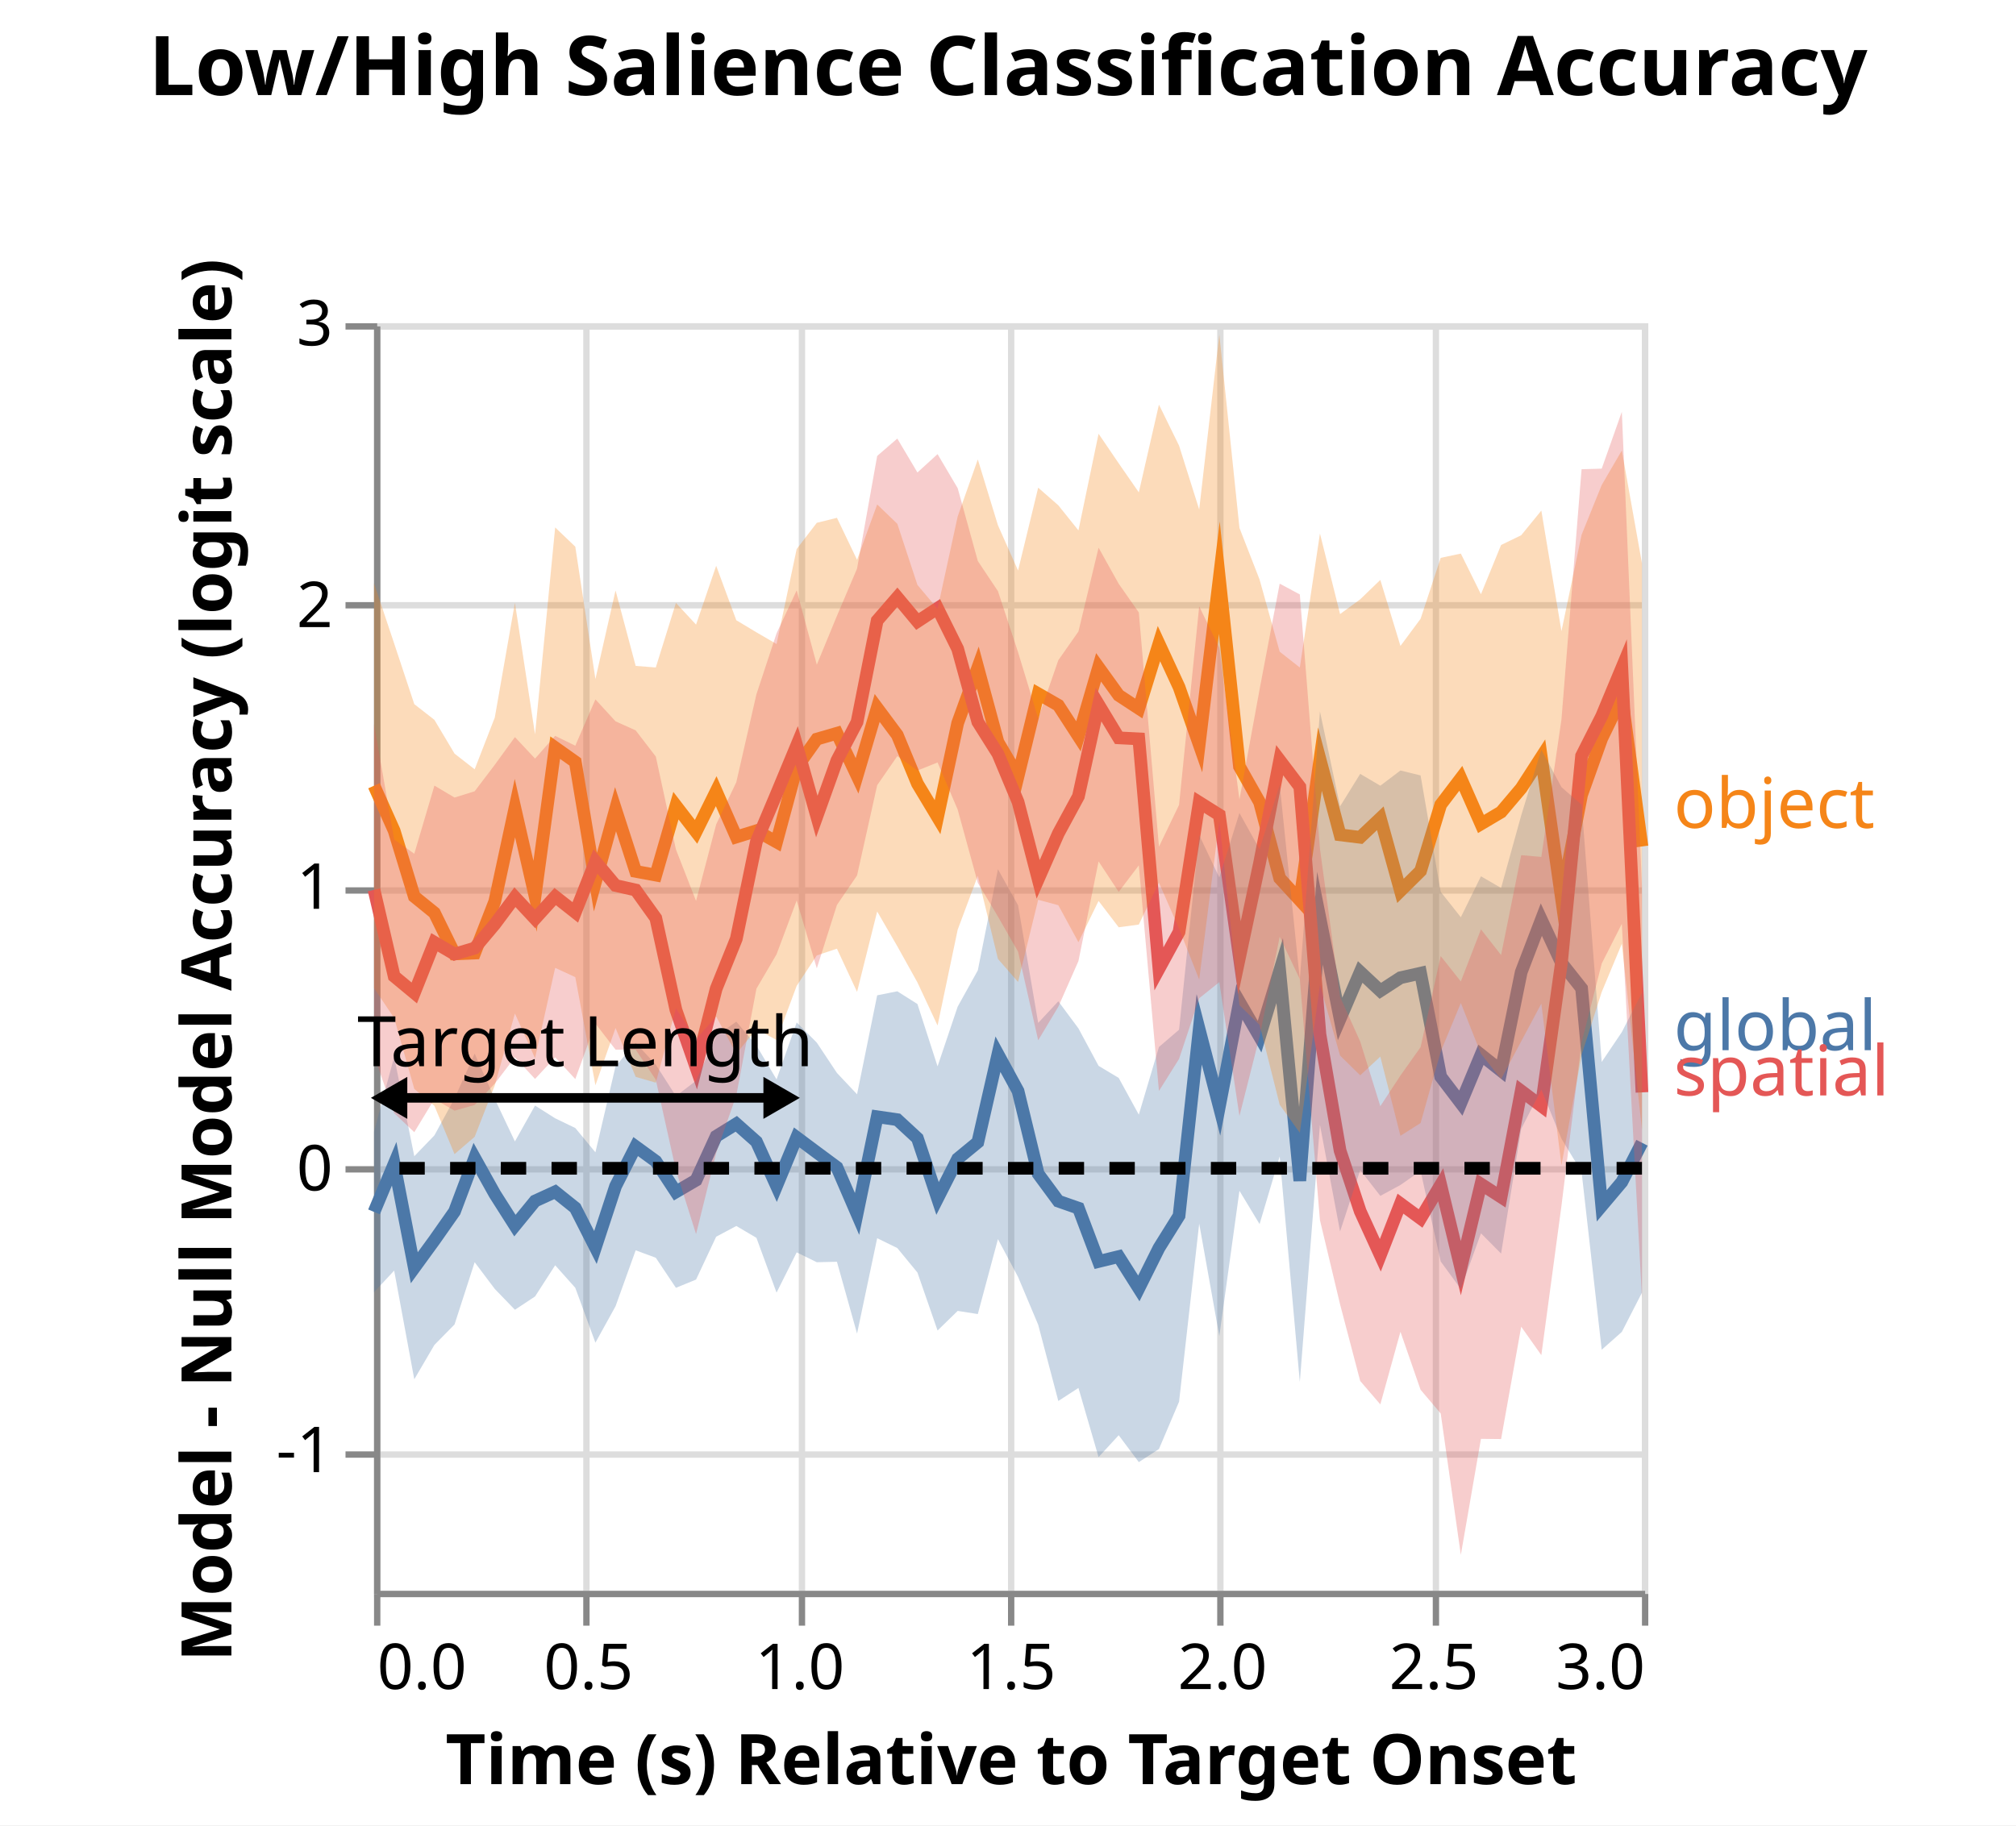
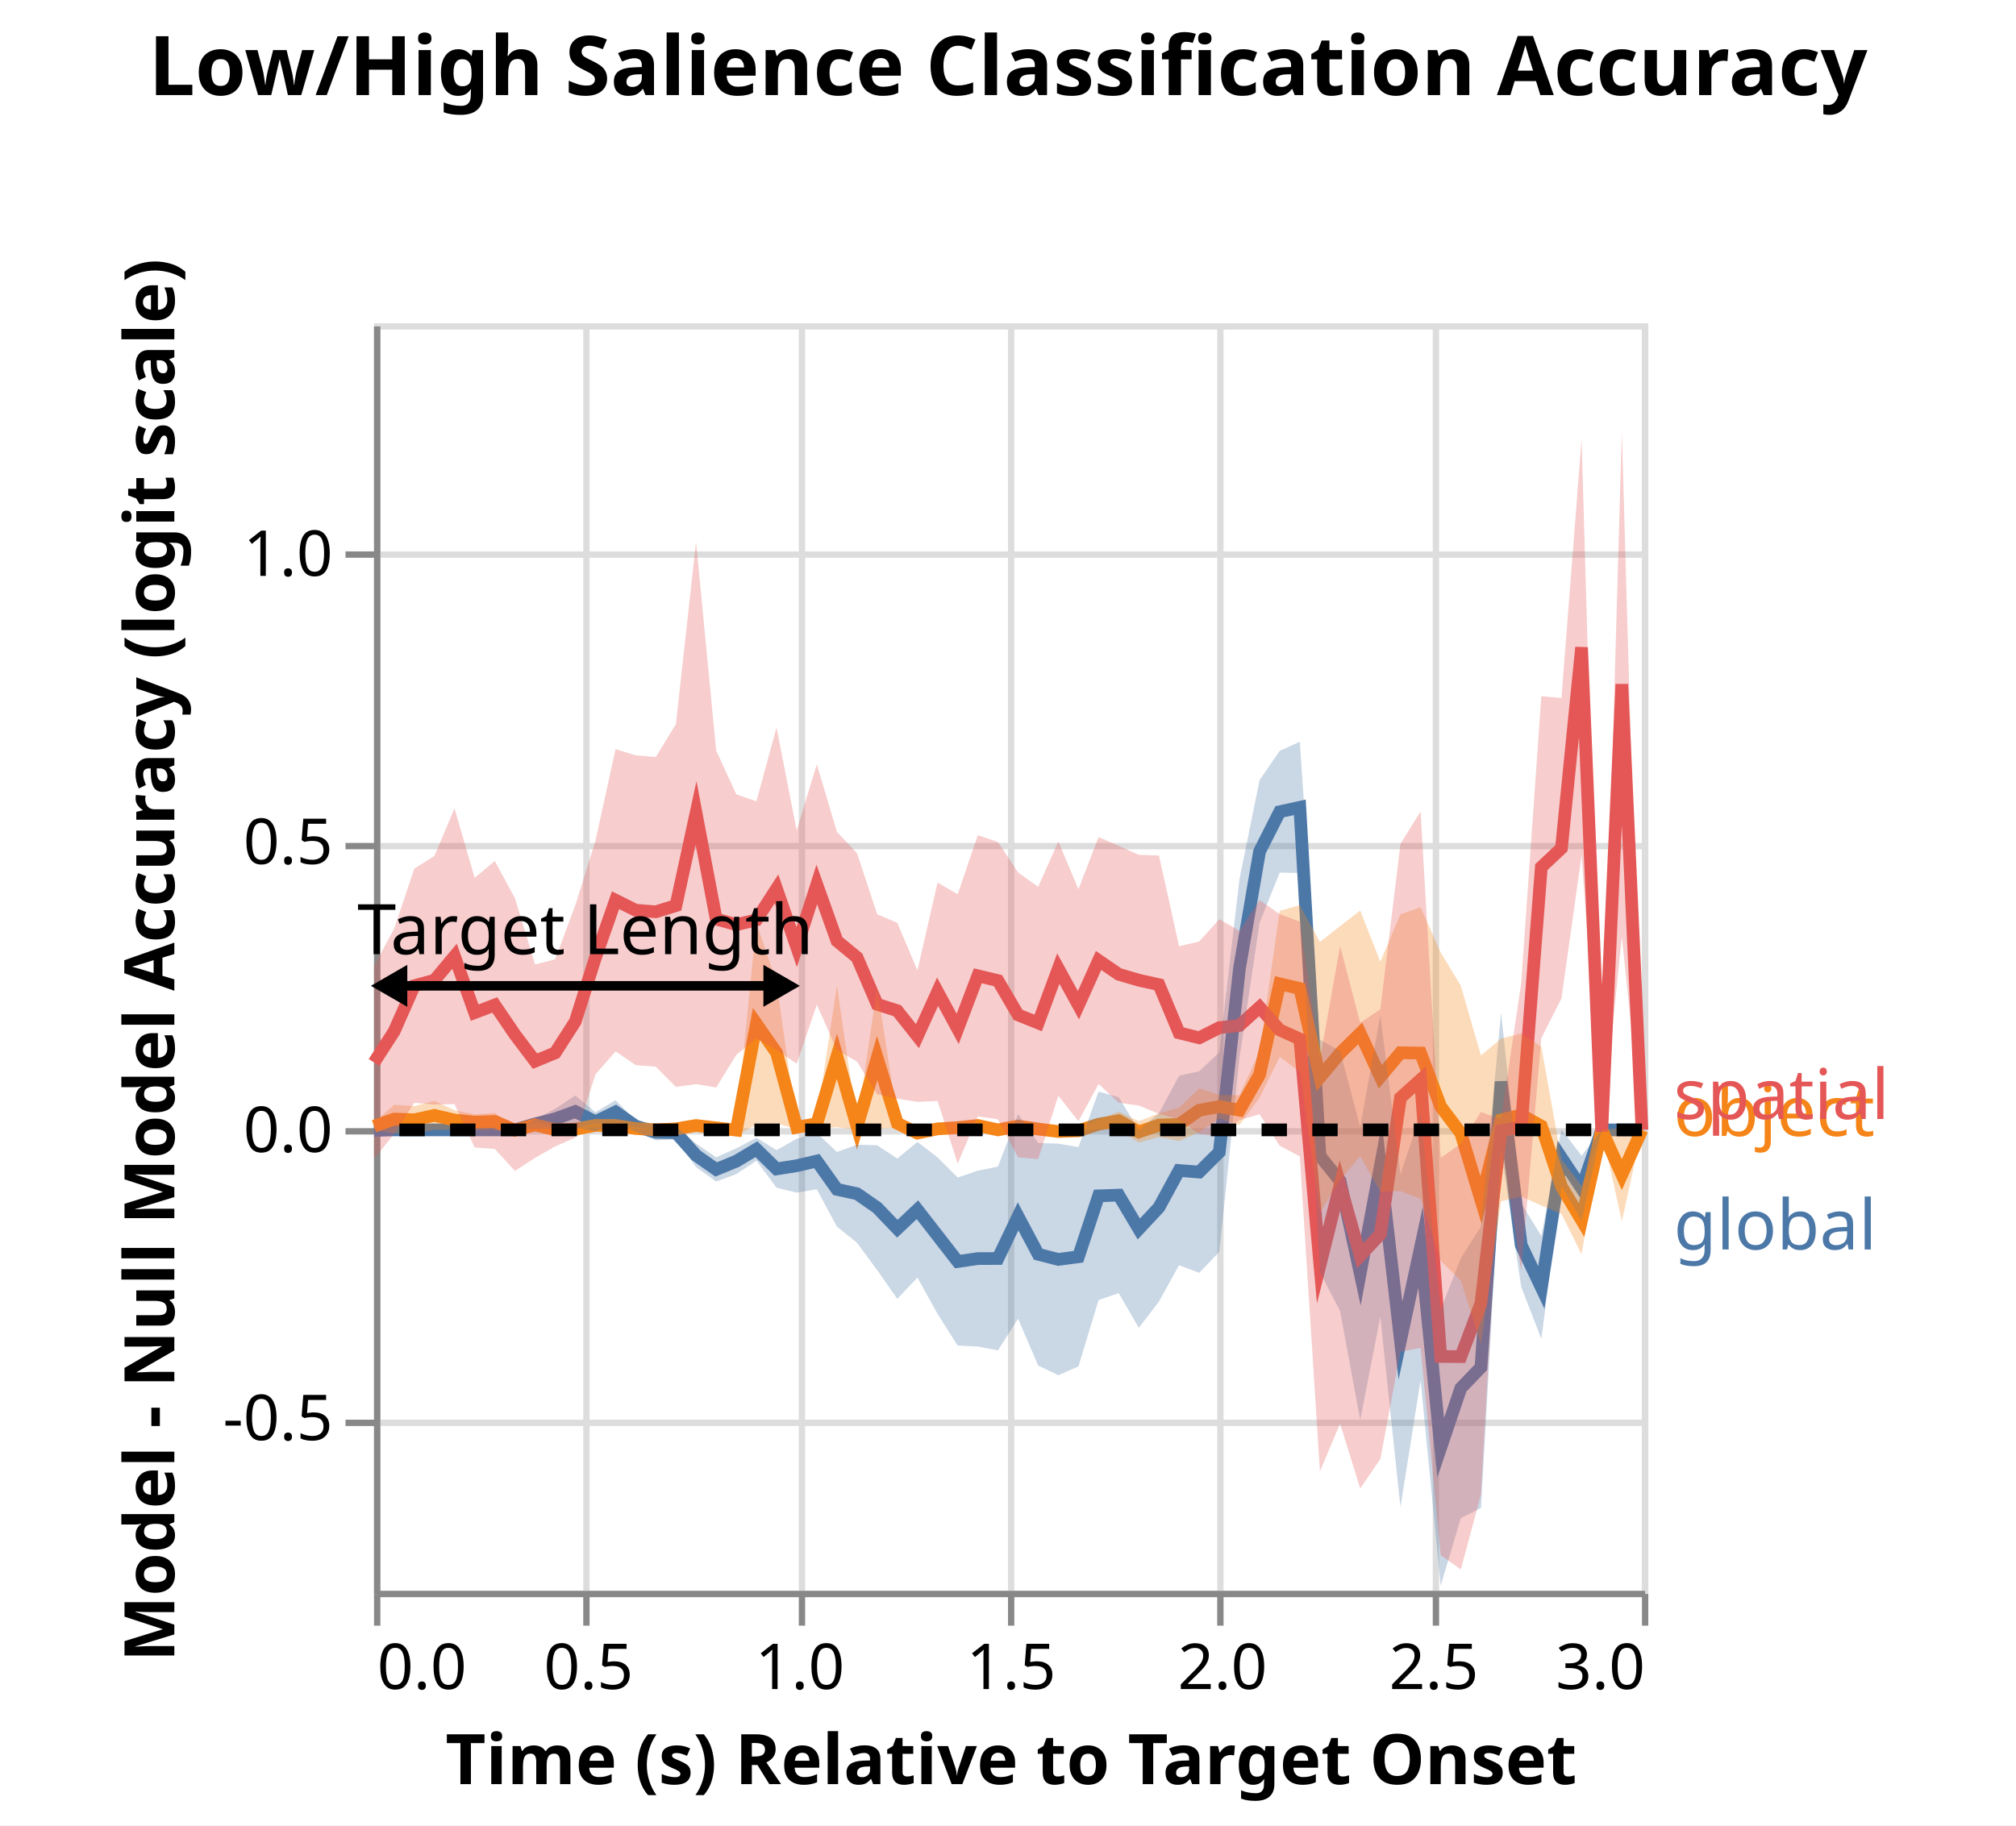
<svg xmlns="http://www.w3.org/2000/svg" class="marks" width="318" height="288" viewBox="0 0 318 288" version="1.1">
  <rect width="318" height="288" fill="white" />
  <g fill="none" stroke-miterlimit="10" transform="translate(59,51)">
    <g class="mark-group role-frame root" role="graphics-object" aria-roledescription="group mark container">
      <g transform="translate(0,0)">
        <path class="background" aria-hidden="true" d="M0.5,0.5h200v200h-200Z" stroke="#ddd" />
        <g>
          <g class="mark-group role-axis" aria-hidden="true">
            <g transform="translate(0.5,200.5)">
              <path class="background" aria-hidden="true" d="M0,0h0v0h0Z" pointer-events="none" />
              <g>
                <g class="mark-rule role-axis-grid" pointer-events="none">
                  <line transform="translate(0,-200)" x2="0" y2="200" stroke="#ddd" stroke-width="1" opacity="1" />
                  <line transform="translate(33,-200)" x2="0" y2="200" stroke="#ddd" stroke-width="1" opacity="1" />
                  <line transform="translate(67,-200)" x2="0" y2="200" stroke="#ddd" stroke-width="1" opacity="1" />
                  <line transform="translate(100,-200)" x2="0" y2="200" stroke="#ddd" stroke-width="1" opacity="1" />
                  <line transform="translate(133,-200)" x2="0" y2="200" stroke="#ddd" stroke-width="1" opacity="1" />
                  <line transform="translate(167,-200)" x2="0" y2="200" stroke="#ddd" stroke-width="1" opacity="1" />
                  <line transform="translate(200,-200)" x2="0" y2="200" stroke="#ddd" stroke-width="1" opacity="1" />
                </g>
              </g>
              <path class="foreground" aria-hidden="true" d="" pointer-events="none" display="none" />
            </g>
          </g>
          <g class="mark-group role-axis" aria-hidden="true">
            <g transform="translate(0.5,0.5)">
              <path class="background" aria-hidden="true" d="M0,0h0v0h0Z" pointer-events="none" />
              <g>
                <g class="mark-rule role-axis-grid" pointer-events="none">
-                   <line transform="translate(0,178)" x2="200" y2="0" stroke="#ddd" stroke-width="1" opacity="1" />
-                   <line transform="translate(0,133)" x2="200" y2="0" stroke="#ddd" stroke-width="1" opacity="1" />
-                   <line transform="translate(0,89)" x2="200" y2="0" stroke="#ddd" stroke-width="1" opacity="1" />
-                   <line transform="translate(0,44)" x2="200" y2="0" stroke="#ddd" stroke-width="1" opacity="1" />
-                   <line transform="translate(0,0)" x2="200" y2="0" stroke="#ddd" stroke-width="1" opacity="1" />
+                   <line transform="translate(0,173)" x2="200" y2="0" stroke="#ddd" stroke-width="1" opacity="1" />
+                   <line transform="translate(0,127)" x2="200" y2="0" stroke="#ddd" stroke-width="1" opacity="1" />
+                   <line transform="translate(0,82)" x2="200" y2="0" stroke="#ddd" stroke-width="1" opacity="1" />
+                   <line transform="translate(0,36)" x2="200" y2="0" stroke="#ddd" stroke-width="1" opacity="1" />
                </g>
              </g>
              <path class="foreground" aria-hidden="true" d="" pointer-events="none" display="none" />
            </g>
          </g>
          <g class="mark-group role-axis" role="graphics-symbol" aria-roledescription="axis" aria-label="X-axis titled 'Time (s) Relative to Target Onset' for a linear scale with values from 0.0 to 3.0">
            <g transform="translate(0.5,200.5)">
              <path class="background" aria-hidden="true" d="M0,0h0v0h0Z" pointer-events="none" />
              <g>
                <g class="mark-rule role-axis-tick" pointer-events="none">
                  <line transform="translate(0,0)" x2="0" y2="5" stroke="#888" stroke-width="1" opacity="1" />
                  <line transform="translate(33,0)" x2="0" y2="5" stroke="#888" stroke-width="1" opacity="1" />
                  <line transform="translate(67,0)" x2="0" y2="5" stroke="#888" stroke-width="1" opacity="1" />
                  <line transform="translate(100,0)" x2="0" y2="5" stroke="#888" stroke-width="1" opacity="1" />
                  <line transform="translate(133,0)" x2="0" y2="5" stroke="#888" stroke-width="1" opacity="1" />
                  <line transform="translate(167,0)" x2="0" y2="5" stroke="#888" stroke-width="1" opacity="1" />
                  <line transform="translate(200,0)" x2="0" y2="5" stroke="#888" stroke-width="1" opacity="1" />
                </g>
                <g class="mark-text role-axis-label" pointer-events="none">
                  <text text-anchor="start" transform="translate(0,15)" font-family="sans-serif" font-size="10px" fill="#000" opacity="1">0.0</text>
                  <text text-anchor="middle" transform="translate(33.33333,15)" font-family="sans-serif" font-size="10px" fill="#000" opacity="1">0.5</text>
                  <text text-anchor="middle" transform="translate(66.66667,15)" font-family="sans-serif" font-size="10px" fill="#000" opacity="1">1.0</text>
                  <text text-anchor="middle" transform="translate(100,15)" font-family="sans-serif" font-size="10px" fill="#000" opacity="1">1.5</text>
                  <text text-anchor="middle" transform="translate(133.3333,15)" font-family="sans-serif" font-size="10px" fill="#000" opacity="1">2.0</text>
                  <text text-anchor="middle" transform="translate(166.6667,15)" font-family="sans-serif" font-size="10px" fill="#000" opacity="1">2.5</text>
                  <text text-anchor="end" transform="translate(200,15)" font-family="sans-serif" font-size="10px" fill="#000" opacity="1">3.0</text>
                </g>
                <g class="mark-rule role-axis-domain" pointer-events="none">
                  <line transform="translate(0,0)" x2="200" y2="0" stroke="#888" stroke-width="1" opacity="1" />
                </g>
                <g class="mark-text role-axis-title" pointer-events="none">
                  <text text-anchor="middle" transform="translate(100,30)" font-family="sans-serif" font-size="11px" font-weight="bold" fill="#000" opacity="1">Time (s) Relative to Target Onset</text>
                </g>
              </g>
              <path class="foreground" aria-hidden="true" d="" pointer-events="none" display="none" />
            </g>
          </g>
-           <g class="mark-group role-axis" role="graphics-symbol" aria-roledescription="axis" aria-label="Y-axis titled 'Model - Null Model Accuracy (logit scale)' for a linear scale with values from -2 to 3">
+           <g class="mark-group role-axis" role="graphics-symbol" aria-roledescription="axis" aria-label="Y-axis titled 'Model - Null Model Accuracy (logit scale)' for a linear scale with values from -0.8 to 1.4">
            <g transform="translate(0.5,0.5)">
              <path class="background" aria-hidden="true" d="M0,0h0v0h0Z" pointer-events="none" />
              <g>
                <g class="mark-rule role-axis-tick" pointer-events="none">
-                   <line transform="translate(0,178)" x2="-5" y2="0" stroke="#888" stroke-width="1" opacity="1" />
-                   <line transform="translate(0,133)" x2="-5" y2="0" stroke="#888" stroke-width="1" opacity="1" />
-                   <line transform="translate(0,89)" x2="-5" y2="0" stroke="#888" stroke-width="1" opacity="1" />
-                   <line transform="translate(0,44)" x2="-5" y2="0" stroke="#888" stroke-width="1" opacity="1" />
-                   <line transform="translate(0,0)" x2="-5" y2="0" stroke="#888" stroke-width="1" opacity="1" />
+                   <line transform="translate(0,173)" x2="-5" y2="0" stroke="#888" stroke-width="1" opacity="1" />
+                   <line transform="translate(0,127)" x2="-5" y2="0" stroke="#888" stroke-width="1" opacity="1" />
+                   <line transform="translate(0,82)" x2="-5" y2="0" stroke="#888" stroke-width="1" opacity="1" />
+                   <line transform="translate(0,36)" x2="-5" y2="0" stroke="#888" stroke-width="1" opacity="1" />
                </g>
                <g class="mark-text role-axis-label" pointer-events="none">
-                   <text text-anchor="end" transform="translate(-7,180.7778)" font-family="sans-serif" font-size="10px" fill="#000" opacity="1">-1</text>
-                   <text text-anchor="end" transform="translate(-7,136.3333)" font-family="sans-serif" font-size="10px" fill="#000" opacity="1">0</text>
-                   <text text-anchor="end" transform="translate(-7,91.88889)" font-family="sans-serif" font-size="10px" fill="#000" opacity="1">1</text>
-                   <text text-anchor="end" transform="translate(-7,47.44444)" font-family="sans-serif" font-size="10px" fill="#000" opacity="1">2</text>
-                   <text text-anchor="end" transform="translate(-7,3)" font-family="sans-serif" font-size="10px" fill="#000" opacity="1">3</text>
+                   <text text-anchor="end" transform="translate(-7,175.7273)" font-family="sans-serif" font-size="10px" fill="#000" opacity="1">-0.5</text>
+                   <text text-anchor="end" transform="translate(-7,130.2727)" font-family="sans-serif" font-size="10px" fill="#000" opacity="1">0.0</text>
+                   <text text-anchor="end" transform="translate(-7,84.81818)" font-family="sans-serif" font-size="10px" fill="#000" opacity="1">0.5</text>
+                   <text text-anchor="end" transform="translate(-7,39.36364)" font-family="sans-serif" font-size="10px" fill="#000" opacity="1">1.0</text>
                </g>
                <g class="mark-rule role-axis-domain" pointer-events="none">
                  <line transform="translate(0,200)" x2="0" y2="-200" stroke="#888" stroke-width="1" opacity="1" />
                </g>
                <g class="mark-text role-axis-title" pointer-events="none">
-                   <text text-anchor="middle" transform="translate(-21,100) rotate(-90) translate(0,-2)" font-family="sans-serif" font-size="11px" font-weight="bold" fill="#000" opacity="1">Model - Null Model Accuracy (logit scale)</text>
+                   <text text-anchor="middle" transform="translate(-30,100) rotate(-90) translate(0,-2)" font-family="sans-serif" font-size="11px" font-weight="bold" fill="#000" opacity="1">Model - Null Model Accuracy (logit scale)</text>
                </g>
              </g>
              <path class="foreground" aria-hidden="true" d="" pointer-events="none" display="none" />
            </g>
          </g>
          <g class="mark-group role-scope layer_0_layer_0_pathgroup" role="graphics-object" aria-roledescription="group mark container">
            <g transform="translate(0,0)">
              <path class="background" aria-hidden="true" d="M0,0h200v200h-200Z" />
              <g>
                <g class="mark-line role-mark layer_0_layer_0_marks" role="graphics-object" aria-roledescription="line mark container">
-                   <path aria-label="condition: global; Time (s) Relative to Target Onset: 0; Model - Null Model Accuracy (logit scale): -0.154862916733" role="graphics-symbol" aria-roledescription="line mark" d="M0,140.216L3.175,132.619L6.349,149.028L9.524,144.67L12.698,140.147L15.873,131.694L19.048,137.386L22.222,142.377L25.397,138.497L28.571,137.041L31.746,139.585L34.921,145.831L38.095,136.17L41.27,129.907L44.444,132.219L47.619,137.066L50.794,135.209L53.968,128.284L57.143,126.316L60.317,129.132L63.492,136.13L66.667,128.462L69.841,130.832L73.016,133.185L76.19,140.537L79.365,125.202L82.54,125.664L85.714,128.598L88.889,138.092L92.063,131.832L95.238,129.221L98.413,115.333L101.587,121.153L104.762,134.208L107.937,138.516L111.111,139.625L114.286,148.038L117.46,147.262L120.635,152.285L123.81,145.911L126.984,140.816L130.159,111.41L133.333,123.64L136.508,107.082L139.683,112.567L142.857,102.147L146.032,135.306L149.206,93.867L152.381,109.765L155.556,102.359L158.73,105.329L161.905,103.266L165.079,102.55L168.254,118.877L171.429,123.05L174.603,115.427L177.778,117.948L180.952,102.387L184.127,94.1L187.302,100.931L190.476,104.939L193.651,139.259L196.825,135.497L200,129.3" stroke="#4c78a8" stroke-width="2" />
+                   <path aria-label="condition: global; Time (s) Relative to Target Onset: 0; Model - Null Model Accuracy (logit scale): -0.000859405466116" role="graphics-symbol" aria-roledescription="line mark" d="M0,127.351L3.175,127.273L6.349,127.273L9.524,127.273L12.698,127.273L15.873,127.273L19.048,127.273L22.222,127.273L25.397,126.333L28.571,125.531L31.746,124.381L34.921,125.983L38.095,124.443L41.27,126.679L44.444,127.659L47.619,127.713L50.794,131.29L53.968,133.515L57.143,132.215L60.317,130.326L63.492,133.433L66.667,132.929L69.841,132.191L73.016,136.653L76.19,137.348L79.365,139.552L82.54,142.865L85.714,139.875L88.889,143.96L92.063,148.045L95.238,147.581L98.413,147.567L101.587,140.923L104.762,146.9L107.937,147.714L111.111,147.289L114.286,137.682L117.46,137.569L120.635,142.906L123.81,139.508L126.984,133.678L130.159,133.929L133.333,130.776L136.508,101.821L139.683,83.341L142.857,77.077L146.032,76.382L149.206,131.391L152.381,135.328L155.556,149.936L158.73,132.992L161.905,160.53L165.079,145.776L168.254,177.416L171.429,168.028L174.603,164.729L177.778,119.667L180.952,145.451L184.127,152.132L187.302,131.687L190.476,136.488L193.651,127.273L196.825,127.273L200,127.273" stroke="#4c78a8" stroke-width="2" />
                </g>
              </g>
              <path class="foreground" aria-hidden="true" d="" display="none" />
            </g>
            <g transform="translate(0,0)">
              <path class="background" aria-hidden="true" d="M0,0h200v200h-200Z" />
              <g>
                <g class="mark-line role-mark layer_0_layer_0_marks" role="graphics-object" aria-roledescription="line mark container">
-                   <path aria-label="condition: object; Time (s) Relative to Target Onset: 0; Model - Null Model Accuracy (logit scale): 1.35813330154" role="graphics-symbol" aria-roledescription="line mark" d="M0,72.972L3.175,80.077L6.349,90.456L9.524,93.033L12.698,99.502L15.873,99.374L19.048,91.224L22.222,76.51L25.397,90.407L28.571,66.961L31.746,69.219L34.921,88.185L38.095,76.678L41.27,86.487L44.444,87.071L47.619,76.117L50.794,80.249L53.968,73.832L57.143,81.062L60.317,80.074L63.492,81.852L66.667,70.087L69.841,65.618L73.016,64.695L76.19,71.41L79.365,60.703L82.54,64.974L85.714,72.648L88.889,77.936L92.063,63.09L95.238,54.336L98.413,66.088L101.587,71.476L104.762,58.455L107.937,60.277L111.111,65.172L114.286,54.294L117.46,58.704L120.635,60.783L123.81,50.55L126.984,57.418L130.159,66.473L133.333,40.147L136.508,69.943L139.683,75.57L142.857,87.569L146.032,91.03L149.206,68.775L152.381,80.719L155.556,81.11L158.73,78.107L161.905,89.563L165.079,86.416L168.254,75.971L171.429,71.8L174.603,79.007L177.778,77.126L180.952,73.375L184.127,68.456L187.302,90.721L190.476,74.418L193.651,65.525L196.825,58.996L200,82.557" stroke="#f58518" stroke-width="2" />
+                   <path aria-label="condition: object; Time (s) Relative to Target Onset: 0; Model - Null Model Accuracy (logit scale): 0.00628156274514" role="graphics-symbol" aria-roledescription="line mark" d="M0,126.702L3.175,125.571L6.349,125.675L9.524,124.988L12.698,125.724L15.873,126.044L19.048,125.937L22.222,127.316L25.397,126.484L28.571,127.243L31.746,127.169L34.921,126.564L38.095,126.582L41.27,127.051L44.444,127.273L47.619,127.112L50.794,126.582L53.968,126.952L57.143,127.313L60.317,110.554L63.492,115.113L66.667,126.867L69.841,126.302L73.016,115.687L76.19,126.759L79.365,115.93L82.54,126.231L85.714,127.78L88.889,127.112L92.063,126.921L95.238,126.577L98.413,127.273L101.587,126.667L104.762,127.148L107.937,127.528L111.111,127.411L114.286,126.381L117.46,125.836L120.635,127.597L123.81,126.519L126.984,126.405L130.159,124.18L133.333,123.601L136.508,124.152L139.683,118.568L142.857,104.225L146.032,104.969L149.206,118.969L152.381,115.165L155.556,112.045L158.73,118.894L161.905,115.101L165.079,115.157L168.254,123.595L171.429,127.809L174.603,138.318L177.778,125.703L180.952,124.927L184.127,126.673L187.302,136.214L190.476,141.512L193.651,127.273L196.825,134.332L200,127.273" stroke="#f58518" stroke-width="2" />
                </g>
              </g>
              <path class="foreground" aria-hidden="true" d="" display="none" />
            </g>
            <g transform="translate(0,0)">
              <path class="background" aria-hidden="true" d="M0,0h200v200h-200Z" />
              <g>
                <g class="mark-line role-mark layer_0_layer_0_marks" role="graphics-object" aria-roledescription="line mark container">
-                   <path aria-label="condition: spatial; Time (s) Relative to Target Onset: 0; Model - Null Model Accuracy (logit scale): 0.988546187222" role="graphics-symbol" aria-roledescription="line mark" d="M0,89.398L3.175,103.038L6.349,105.671L9.524,97.679L12.698,99.539L15.873,98.595L19.048,94.819L22.222,90.559L25.397,93.964L28.571,90.46L31.746,92.959L34.921,84.925L38.095,88.713L41.27,89.428L44.444,93.863L47.619,108.34L50.794,117.432L53.968,105.003L57.143,97.125L60.317,81.771L63.492,74.253L66.667,66.611L69.841,77.835L73.016,68.98L76.19,62.923L79.365,46.916L82.54,43.248L85.714,47.06L88.889,44.976L92.063,51.381L95.238,62.904L98.413,67.944L101.587,75.534L104.762,87.743L107.937,80.506L111.111,74.642L114.286,60.162L117.46,65.417L120.635,65.582L123.81,101.867L126.984,96.034L130.159,75.59L133.333,77.585L136.508,100.119L139.683,85.163L142.857,68.947L146.032,73.144L149.206,112.207L152.381,130.544L155.556,140.115L158.73,147.061L161.905,138.915L165.079,141.25L168.254,135.935L171.429,149.09L174.603,135.825L177.778,137.874L180.952,121.129L184.127,123.509L187.302,100.88L190.476,68.255L193.651,61.989L196.825,54.368L200,121.358" stroke="#e45756" stroke-width="2" />
+                   <path aria-label="condition: spatial; Time (s) Relative to Target Onset: 0; Model - Null Model Accuracy (logit scale): 0.116996528521" role="graphics-symbol" aria-roledescription="line mark" d="M0,116.637L3.175,111.718L6.349,104.529L9.524,103.667L12.698,99.877L15.873,108.775L19.048,107.564L22.222,112.237L25.397,116.432L28.571,115.12L31.746,110.168L34.921,100.106L38.095,91.037L41.27,92.618L44.444,92.866L47.619,91.884L50.794,77.272L53.968,94.008L57.143,94.891L60.317,94.136L63.492,89.229L66.667,98.434L69.841,88.551L73.016,97.454L76.19,100.066L79.365,107.456L82.54,108.474L85.714,112.483L88.889,105.48L92.063,111.341L95.238,102.962L98.413,103.722L101.587,109.13L104.762,110.406L107.937,101.826L111.111,107.605L114.286,100.547L117.46,102.72L120.635,103.656L123.81,104.361L126.984,111.96L130.159,112.747L133.333,111.144L136.508,110.798L139.683,107.92L142.857,111.506L146.032,112.934L149.206,148.648L152.381,135.948L155.556,147.115L158.73,143.731L161.905,122.211L165.079,119.347L168.254,163.026L171.429,163.046L174.603,154.617L177.778,127.381L180.952,126.834L184.127,85.814L187.302,82.831L190.476,51.148L193.651,127.543L196.825,56.953L200,127.273" stroke="#e45756" stroke-width="2" />
                </g>
              </g>
              <path class="foreground" aria-hidden="true" d="" display="none" />
            </g>
          </g>
          <g class="mark-group role-scope layer_0_layer_1_layer_0_pathgroup" role="graphics-object" aria-roledescription="group mark container">
            <g transform="translate(0,0)">
              <path class="background" aria-hidden="true" d="M0,0h200v200h-200Z" />
              <g>
                <g class="mark-area role-mark layer_0_layer_1_layer_0_marks" role="graphics-object" aria-roledescription="area mark container">
-                   <path aria-label="Model - Null Model Accuracy (logit scale): -0.440004541101; upper_hitvmiss: 0.130278707635; condition: global; Time (s) Relative to Target Onset: 0; Mean of hitvmiss: -0.154862916733; Mean + stderr of hitvmiss: 0.130278707635; Mean - stderr of hitvmiss: -0.440004541101" role="graphics-symbol" aria-roledescription="errorband" d="M0,152.889L3.175,149.474L6.349,166.624L9.524,161.201L12.698,157.975L15.873,148.152L19.048,152.37L22.222,155.657L25.397,153.557L28.571,148.634L31.746,152.191L34.921,160.846L38.095,155.101L41.27,146.275L44.444,147.448L47.619,152.193L50.794,150.891L53.968,144.127L57.143,142.433L60.317,144.305L63.492,152.949L66.667,146.599L69.841,148.155L73.016,148.081L76.19,159.414L79.365,144.363L82.54,145.92L85.714,149.779L88.889,158.93L92.063,155.834L95.238,156.334L98.413,144.51L101.587,150.475L104.762,158.017L107.937,170.049L111.111,167.989L114.286,178.904L117.46,175.45L120.635,179.696L123.81,177.627L126.984,170.161L130.159,142.057L133.333,159.817L136.508,136.884L139.683,142.137L142.857,131.461L146.032,167.055L149.206,126.48L152.381,143.302L155.556,133.614L158.73,137.686L161.905,135.964L165.079,133.752L168.254,148.038L171.429,152.375L174.603,143.59L177.778,146.788L180.952,127.11L184.127,120.916L187.302,128.663L190.476,133.907L193.651,161.962L196.825,159.148L200,152.956L200,105.644L196.825,111.846L193.651,116.556L190.476,75.97L187.302,73.198L184.127,67.284L180.952,77.664L177.778,89.107L174.603,87.264L171.429,93.725L168.254,89.716L165.079,71.349L161.905,70.569L158.73,72.972L155.556,71.104L152.381,76.228L149.206,61.254L146.032,103.557L142.857,72.833L139.683,82.996L136.508,77.281L133.333,87.463L130.159,80.763L126.984,111.472L123.81,114.195L120.635,124.875L117.46,119.073L114.286,117.172L111.111,111.26L107.937,106.983L104.762,110.399L101.587,91.832L98.413,86.156L95.238,102.108L92.063,107.829L88.889,117.254L85.714,107.417L82.54,105.408L79.365,106.041L76.19,121.66L73.016,118.29L69.841,113.509L66.667,110.325L63.492,119.311L60.317,113.958L57.143,110.2L53.968,112.442L50.794,119.527L47.619,121.94L44.444,116.99L41.27,113.538L38.095,117.24L34.921,130.815L31.746,126.979L28.571,125.448L25.397,123.437L22.222,129.097L19.048,122.402L15.873,115.236L12.698,122.319L9.524,128.139L6.349,131.431L3.175,115.763L0,127.543Z" fill="#4c78a8" opacity="0.3" />
+                   <path aria-label="Model - Null Model Accuracy (logit scale): -0.00171881093223; upper_hitvmiss: 2.16840434497e-19; condition: global; Time (s) Relative to Target Onset: 0; Mean of hitvmiss: -0.000859405466116; Mean + stderr of hitvmiss: 2.16840434497e-19; Mean - stderr of hitvmiss: -0.00171881093223" role="graphics-symbol" aria-roledescription="errorband" d="M0,127.429L3.175,127.273L6.349,127.273L9.524,127.273L12.698,127.273L15.873,127.273L19.048,127.273L22.222,127.273L25.397,127.066L28.571,127.117L31.746,126.91L34.921,127.478L38.095,126.294L41.27,127.535L44.444,128.916L47.619,128.767L50.794,133.139L53.968,135.428L57.143,134.248L60.317,132.143L63.492,136.397L66.667,137.174L69.841,136.642L73.016,142.537L76.19,145.084L79.365,149.399L82.54,153.929L85.714,150.573L88.889,156.31L92.063,161.302L95.238,161.457L98.413,162.061L101.587,157.073L104.762,164.457L107.937,165.982L111.111,164.589L114.286,154.123L117.46,153.023L120.635,158.504L123.81,154.356L126.984,148.62L130.159,149.827L133.333,146.517L136.508,115.9L139.683,94.583L142.857,86.68L146.032,86.729L149.206,149.735L152.381,155.852L155.556,173.039L158.73,156.763L161.905,186.774L165.079,166.788L168.254,199.194L171.429,188.525L174.603,186.935L177.778,130.558L180.952,152.042L184.127,160.245L187.302,136.167L190.476,141.624L193.651,127.273L196.825,127.273L200,127.273L200,127.273L196.825,127.273L193.651,127.273L190.476,131.352L187.302,127.208L184.127,144.02L180.952,138.861L177.778,108.777L174.603,142.524L171.429,147.531L168.254,155.638L165.079,124.763L161.905,134.287L158.73,109.22L155.556,126.833L152.381,114.804L149.206,113.048L146.032,66.035L142.857,67.474L139.683,72.098L136.508,87.742L133.333,115.035L130.159,118.032L126.984,118.736L123.81,124.66L120.635,127.308L117.46,122.114L114.286,121.241L111.111,129.989L107.937,129.446L104.762,129.344L101.587,124.772L98.413,133.072L95.238,133.706L92.063,134.789L88.889,131.61L85.714,129.177L82.54,131.801L79.365,129.704L76.19,129.613L73.016,130.769L69.841,127.741L66.667,128.685L63.492,130.469L60.317,128.509L57.143,130.183L53.968,131.601L50.794,129.442L47.619,126.66L44.444,126.403L41.27,125.823L38.095,122.592L34.921,124.487L31.746,121.853L28.571,123.945L25.397,125.6L22.222,127.273L19.048,127.273L15.873,127.273L12.698,127.273L9.524,127.273L6.349,127.273L3.175,127.273L0,127.273Z" fill="#4c78a8" opacity="0.3" />
                </g>
              </g>
              <path class="foreground" aria-hidden="true" d="" display="none" />
            </g>
            <g transform="translate(0,0)">
              <path class="background" aria-hidden="true" d="M0,0h200v200h-200Z" />
              <g>
                <g class="mark-area role-mark layer_0_layer_1_layer_0_marks" role="graphics-object" aria-roledescription="area mark container">
-                   <path aria-label="Model - Null Model Accuracy (logit scale): 0.639700711599; upper_hitvmiss: 2.07656589149; condition: object; Time (s) Relative to Target Onset: 0; Mean of hitvmiss: 1.35813330154; Mean + stderr of hitvmiss: 2.07656589149; Mean - stderr of hitvmiss: 0.639700711599" role="graphics-symbol" aria-roledescription="errorband" d="M0,104.902L3.175,109.623L6.349,120.809L9.524,123.486L12.698,131.096L15.873,128.365L19.048,120.241L22.222,108.916L25.397,115.951L28.571,101.702L31.746,103.181L34.921,120.231L38.095,111.199L41.27,118.908L44.444,119.824L47.619,108.106L50.794,112.947L53.968,109.391L57.143,115.259L60.317,111.382L63.492,113.087L66.667,104.547L69.841,99.745L73.016,98.685L76.19,105.497L79.365,92.814L82.54,98.3L85.714,104.005L88.889,110.806L92.063,95.687L95.238,87.18L98.413,100.298L101.587,103.935L104.762,90.967L107.937,91.825L111.111,97.659L114.286,91.15L117.46,95.31L120.635,94.877L123.81,88.258L126.984,95.523L130.159,103.554L133.333,78.546L136.508,107.595L139.683,110.699L142.857,123.309L146.032,127.736L149.206,104.37L152.381,115.55L155.556,118.662L158.73,115.713L161.905,128.209L165.079,126.194L168.254,114.923L171.429,107.254L174.603,115.256L177.778,119.264L180.952,113.299L184.127,107.351L187.302,132.857L190.476,115.456L193.651,105.522L196.825,97.91L200,127.231L200,37.884L196.825,20.082L193.651,25.527L190.476,33.38L187.302,48.585L184.127,29.56L180.952,33.452L177.778,34.988L174.603,42.758L171.429,36.345L168.254,37.019L165.079,46.637L161.905,50.917L158.73,40.501L155.556,43.559L152.381,45.888L149.206,33.179L146.032,54.323L142.857,51.829L139.683,40.442L136.508,32.29L133.333,1.748L130.159,29.392L126.984,19.313L123.81,12.841L120.635,26.688L117.46,22.098L114.286,17.439L111.111,32.685L107.937,28.729L104.762,25.944L101.587,39.016L98.413,31.878L95.238,21.492L92.063,30.493L88.889,45.065L85.714,41.292L82.54,31.648L79.365,28.591L76.19,37.324L73.016,30.704L69.841,31.49L66.667,35.627L63.492,50.618L60.317,48.766L57.143,46.865L53.968,38.273L50.794,47.551L47.619,44.127L44.444,54.318L41.27,54.065L38.095,42.157L34.921,56.139L31.746,35.257L28.571,32.219L25.397,64.862L22.222,44.105L19.048,62.208L15.873,70.383L12.698,67.908L9.524,62.58L6.349,60.102L3.175,50.531L0,41.042Z" fill="#f58518" opacity="0.3" />
+                   <path aria-label="Model - Null Model Accuracy (logit scale): -8.67361737988e-19; upper_hitvmiss: 0.0125631254903; condition: object; Time (s) Relative to Target Onset: 0; Mean of hitvmiss: 0.00628156274514; Mean + stderr of hitvmiss: 0.0125631254903; Mean - stderr of hitvmiss: -8.67361737988e-19" role="graphics-symbol" aria-roledescription="errorband" d="M0,127.273L3.175,127.823L6.349,127.825L9.524,127.273L12.698,127.273L15.873,127.273L19.048,127.273L22.222,127.458L25.397,126.944L28.571,127.435L31.746,127.375L34.921,126.902L38.095,127.087L41.27,127.273L44.444,127.273L47.619,127.224L50.794,127.053L53.968,127.241L57.143,128.077L60.317,126.474L63.492,126.252L66.667,127.139L69.841,127.074L73.016,126.844L76.19,127.273L79.365,127.094L82.54,126.989L85.714,128.55L88.889,127.224L92.063,127.434L95.238,126.991L98.413,127.273L101.587,127.19L104.762,127.361L107.937,127.869L111.111,127.719L114.286,127.072L117.46,127.287L120.635,129.283L123.81,128.383L126.984,129.047L130.159,127.639L133.333,125.448L136.508,126.505L139.683,122.187L142.857,115.732L146.032,118.131L149.206,140.317L152.381,135.202L155.556,131.423L158.73,137.043L161.905,136.931L165.079,138.164L168.254,147.901L171.429,151.069L174.603,161.111L177.778,138.535L180.952,137.795L184.127,139.195L187.302,140.525L190.476,146.92L193.651,127.273L196.825,141.683L200,127.273L200,127.273L196.825,126.98L193.651,127.273L190.476,136.103L187.302,131.903L184.127,114.151L180.952,112.059L177.778,112.871L174.603,115.525L171.429,104.549L168.254,99.289L165.079,92.15L161.905,93.271L158.73,100.745L155.556,92.667L152.381,95.128L149.206,97.622L146.032,91.806L142.857,92.718L139.683,114.949L136.508,121.799L133.333,121.755L130.159,120.72L126.984,123.762L123.81,124.654L120.635,125.911L117.46,124.385L114.286,125.691L111.111,127.104L107.937,127.188L104.762,126.935L101.587,126.144L98.413,127.273L95.238,126.163L92.063,126.407L88.889,127.001L85.714,127.01L82.54,125.474L79.365,104.767L76.19,126.244L73.016,104.53L69.841,125.529L66.667,126.595L63.492,103.975L60.317,94.635L57.143,126.548L53.968,126.663L50.794,126.11L47.619,127.001L44.444,127.273L41.27,126.829L38.095,126.078L34.921,126.227L31.746,126.963L28.571,127.05L25.397,126.024L22.222,127.175L19.048,124.601L15.873,124.816L12.698,124.175L9.524,122.704L6.349,123.525L3.175,123.318L0,126.131Z" fill="#f58518" opacity="0.3" />
                </g>
              </g>
              <path class="foreground" aria-hidden="true" d="" display="none" />
            </g>
            <g transform="translate(0,0)">
              <path class="background" aria-hidden="true" d="M0,0h200v200h-200Z" />
              <g>
                <g class="mark-area role-mark layer_0_layer_1_layer_0_marks" role="graphics-object" aria-roledescription="area mark container">
-                   <path aria-label="Model - Null Model Accuracy (logit scale): 0.400061841779; upper_hitvmiss: 1.57703053267; condition: spatial; Time (s) Relative to Target Onset: 0; Mean of hitvmiss: 0.988546187222; Mean + stderr of hitvmiss: 1.57703053267; Mean - stderr of hitvmiss: 0.400061841779" role="graphics-symbol" aria-roledescription="errorband" d="M0,115.553L3.175,124.63L6.349,127.637L9.524,122.404L12.698,124.242L15.873,123.341L19.048,119.969L22.222,115.817L25.397,119.237L28.571,115.814L31.746,119.258L34.921,110.5L38.095,114.611L41.27,114.615L44.444,119.358L47.619,133.651L50.794,143.711L53.968,130.93L57.143,121.832L60.317,104.998L63.492,99.572L66.667,91.072L69.841,101.788L73.016,91.784L76.19,87.13L79.365,72.891L82.54,68.297L85.714,70.573L88.889,69.3L92.063,76.738L95.238,88.293L98.413,93.616L101.587,99.155L104.762,113.139L107.937,107.841L111.111,100.64L114.286,84.908L117.46,89.726L120.635,85.531L123.81,121.132L126.984,116.076L130.159,106.504L133.333,103.96L136.508,125.086L139.683,112.544L142.857,96.803L146.032,103.495L149.206,141.51L152.381,154.797L155.556,166.893L158.73,170.584L161.905,159.133L165.079,168.277L168.254,172.02L171.429,194.324L174.603,176.022L177.778,176.06L180.952,158.33L184.127,162.813L187.302,139.248L190.476,113.474L193.651,101.032L196.825,94.761L200,153.781L200,88.934L196.825,13.974L193.651,22.946L190.476,23.035L187.302,62.511L184.127,84.205L180.952,83.927L177.778,99.687L174.603,95.629L171.429,103.856L168.254,99.85L165.079,114.223L161.905,118.696L158.73,123.538L155.556,113.338L152.381,106.291L149.206,82.903L146.032,42.792L142.857,41.09L139.683,57.783L136.508,75.153L133.333,51.211L130.159,44.676L126.984,75.992L123.81,82.602L120.635,45.633L117.46,41.108L114.286,35.416L111.111,48.644L107.937,53.172L104.762,62.346L101.587,51.913L98.413,42.272L95.238,37.515L92.063,26.025L88.889,20.651L85.714,23.548L82.54,18.199L79.365,20.94L76.19,38.717L73.016,46.176L69.841,53.881L66.667,42.151L63.492,48.935L60.317,58.544L57.143,72.418L53.968,79.077L50.794,91.153L47.619,83.028L44.444,68.369L41.27,64.241L38.095,62.815L34.921,59.35L31.746,66.66L28.571,65.107L25.397,68.691L22.222,65.301L19.048,69.668L15.873,73.849L12.698,74.837L9.524,72.955L6.349,83.705L3.175,81.446L0,63.243Z" fill="#e45756" opacity="0.3" />
+                   <path aria-label="Model - Null Model Accuracy (logit scale): -0.0505394439411; upper_hitvmiss: 0.284532500982; condition: spatial; Time (s) Relative to Target Onset: 0; Mean of hitvmiss: 0.116996528521; Mean + stderr of hitvmiss: 0.284532500982; Mean - stderr of hitvmiss: -0.0505394439411" role="graphics-symbol" aria-roledescription="errorband" d="M0,131.867L3.175,127.897L6.349,122.994L9.524,123.273L12.698,123.205L15.873,130.045L19.048,130.28L22.222,133.742L25.397,131.689L28.571,129.881L31.746,128.494L34.921,118.528L38.095,114.877L41.27,117.048L44.444,117.298L47.619,120.5L50.794,120.051L53.968,120.581L57.143,115.444L60.317,112.841L63.492,114.667L66.667,116.833L69.841,107.518L73.016,114.659L76.19,116.501L79.365,121.657L82.54,122.343L85.714,122.849L88.889,122.71L92.063,132.585L95.238,125.145L98.413,125.597L101.587,131.607L104.762,131.875L107.937,121.883L111.111,125.909L114.286,120.021L117.46,122.984L120.635,123.438L123.81,124.739L126.984,125.617L130.159,127.944L133.333,128.251L136.508,125.722L139.683,124.813L142.857,129.779L146.032,131.461L149.206,181.157L152.381,173.605L155.556,183.853L158.73,179.212L161.905,162.263L165.079,161.666L168.254,194.381L171.429,196.62L174.603,184.797L177.778,129.143L180.952,149.558L184.127,112.786L187.302,106.529L190.476,83.984L193.651,127.812L196.825,96.803L200,127.273L200,127.273L196.825,17.104L193.651,127.273L190.476,18.312L187.302,59.134L184.127,58.841L180.952,104.109L177.778,125.62L174.603,124.438L171.429,129.472L168.254,131.671L165.079,77.027L161.905,82.16L158.73,108.249L155.556,110.377L152.381,98.292L149.206,116.138L146.032,94.408L142.857,93.233L139.683,91.027L136.508,95.874L133.333,94.037L130.159,97.55L126.984,98.304L123.81,83.983L120.635,83.875L117.46,82.456L114.286,81.073L111.111,89.301L107.937,81.769L104.762,88.937L101.587,86.652L98.413,81.848L95.238,80.779L92.063,90.097L88.889,88.251L85.714,102.117L82.54,94.606L79.365,93.255L76.19,83.632L73.016,80.248L69.841,69.584L66.667,80.035L63.492,63.791L60.317,75.431L57.143,74.338L53.968,67.434L50.794,34.492L47.619,63.269L44.444,68.435L41.27,68.187L38.095,67.197L34.921,81.684L31.746,91.842L28.571,100.36L25.397,101.174L22.222,90.732L19.048,84.847L15.873,87.506L12.698,76.549L9.524,84.06L6.349,86.063L3.175,95.539L0,101.406Z" fill="#e45756" opacity="0.3" />
                </g>
              </g>
              <path class="foreground" aria-hidden="true" d="" display="none" />
            </g>
          </g>
          <g class="mark-text role-mark layer_0_layer_2_marks" role="graphics-object" aria-roledescription="text mark container">
-             <text aria-label="condition: global; Mean of hitvmiss: 0.486816044368" role="graphics-symbol" aria-roledescription="text mark" text-anchor="start" transform="translate(205,114.6971)" font-family="sans-serif" font-size="11px" fill="#4c78a8">global</text>
-             <text aria-label="condition: object; Mean of hitvmiss: 1.27591658484" role="graphics-symbol" aria-roledescription="text mark" text-anchor="start" transform="translate(205,79.62593)" font-family="sans-serif" font-size="11px" fill="#f58518">object</text>
-             <text aria-label="condition: spatial; Mean of hitvmiss: 0.326069493266" role="graphics-symbol" aria-roledescription="text mark" text-anchor="start" transform="translate(205,121.8414)" font-family="sans-serif" font-size="11px" fill="#e45756">spatial</text>
+             <text aria-label="condition: global; Mean of hitvmiss: -0.17453376837" role="graphics-symbol" aria-roledescription="text mark" text-anchor="start" transform="translate(205,146.1394)" font-family="sans-serif" font-size="11px" fill="#4c78a8">global</text>
+             <text aria-label="condition: object; Mean of hitvmiss: 0.0224384098633" role="graphics-symbol" aria-roledescription="text mark" text-anchor="start" transform="translate(205,128.2329)" font-family="sans-serif" font-size="11px" fill="#f58518">object</text>
+             <text aria-label="condition: spatial; Mean of hitvmiss: 0.0518757490058" role="graphics-symbol" aria-roledescription="text mark" text-anchor="start" transform="translate(205,125.5568)" font-family="sans-serif" font-size="11px" fill="#e45756">spatial</text>
          </g>
          <g class="mark-rule role-mark layer_0_layer_3_layer_0_marks" role="graphics-symbol" aria-roledescription="rule mark container">
-             <line transform="translate(200,133.3333)" x2="-200" y2="0" stroke="black" stroke-width="2" stroke-dasharray="4,4" />
+             <line transform="translate(200,127.2727)" x2="-200" y2="0" stroke="black" stroke-width="2" stroke-dasharray="4,4" />
          </g>
          <g class="mark-line role-mark layer_0_layer_4_layer_0_marks" role="graphics-object" aria-roledescription="line mark container">
-             <path aria-label="x: 0.05; y: 0.25" role="graphics-symbol" aria-roledescription="line mark" d="M3.333,122.222L63.333,122.222" stroke="black" stroke-width="1.5" />
+             <path aria-label="x: 0.05; y: 0.25" role="graphics-symbol" aria-roledescription="line mark" d="M3.333,104.545L63.333,104.545" stroke="black" stroke-width="1.5" />
          </g>
          <g class="mark-symbol role-mark layer_0_layer_4_layer_1_marks" role="graphics-object" aria-roledescription="symbol mark container">
-             <path aria-label="x: 0.05; y: 0.25; dir: 270" role="graphics-symbol" aria-roledescription="point" transform="translate(3.333333,122.2222) rotate(270)" d="M0,-1.826L-1.581,0.913L1.581,0.913Z" stroke="black" stroke-width="2" opacity="1" />
-             <path aria-label="x: 0.95; y: 0.25; dir: 90" role="graphics-symbol" aria-roledescription="point" transform="translate(63.33333,122.2222) rotate(90)" d="M0,-1.826L-1.581,0.913L1.581,0.913Z" stroke="black" stroke-width="2" opacity="1" />
+             <path aria-label="x: 0.05; y: 0.25; dir: 270" role="graphics-symbol" aria-roledescription="point" transform="translate(3.333333,104.5455) rotate(270)" d="M0,-1.826L-1.581,0.913L1.581,0.913Z" stroke="black" stroke-width="2" opacity="1" />
+             <path aria-label="x: 0.95; y: 0.25; dir: 90" role="graphics-symbol" aria-roledescription="point" transform="translate(63.33333,104.5455) rotate(90)" d="M0,-1.826L-1.581,0.913L1.581,0.913Z" stroke="black" stroke-width="2" opacity="1" />
          </g>
          <g class="mark-text role-mark layer_0_layer_5_layer_0_marks" role="graphics-object" aria-roledescription="text mark container">
-             <text text-anchor="middle" transform="translate(33.33333,117.2222)" font-family="sans-serif" font-size="11px" fill="black">Target Length</text>
+             <text text-anchor="middle" transform="translate(33.33333,99.54545)" font-family="sans-serif" font-size="11px" fill="black">Target Length</text>
          </g>
          <g class="mark-group role-title">
            <g transform="translate(100,-46)">
              <path class="background" aria-hidden="true" d="M0,0h0v0h0Z" pointer-events="none" />
              <g>
                <g class="mark-text role-title-text" role="graphics-symbol" aria-roledescription="title" aria-label="Title text 'Low/High Salience Classification Accuracy'" pointer-events="none">
                  <text text-anchor="middle" transform="translate(0,10)" font-family="sans-serif" font-size="13px" font-weight="bold" fill="#000" opacity="1">Low/High Salience Classification Accuracy</text>
                </g>
              </g>
              <path class="foreground" aria-hidden="true" d="" pointer-events="none" display="none" />
            </g>
          </g>
        </g>
        <path class="foreground" aria-hidden="true" d="" display="none" />
      </g>
    </g>
  </g>
</svg>
